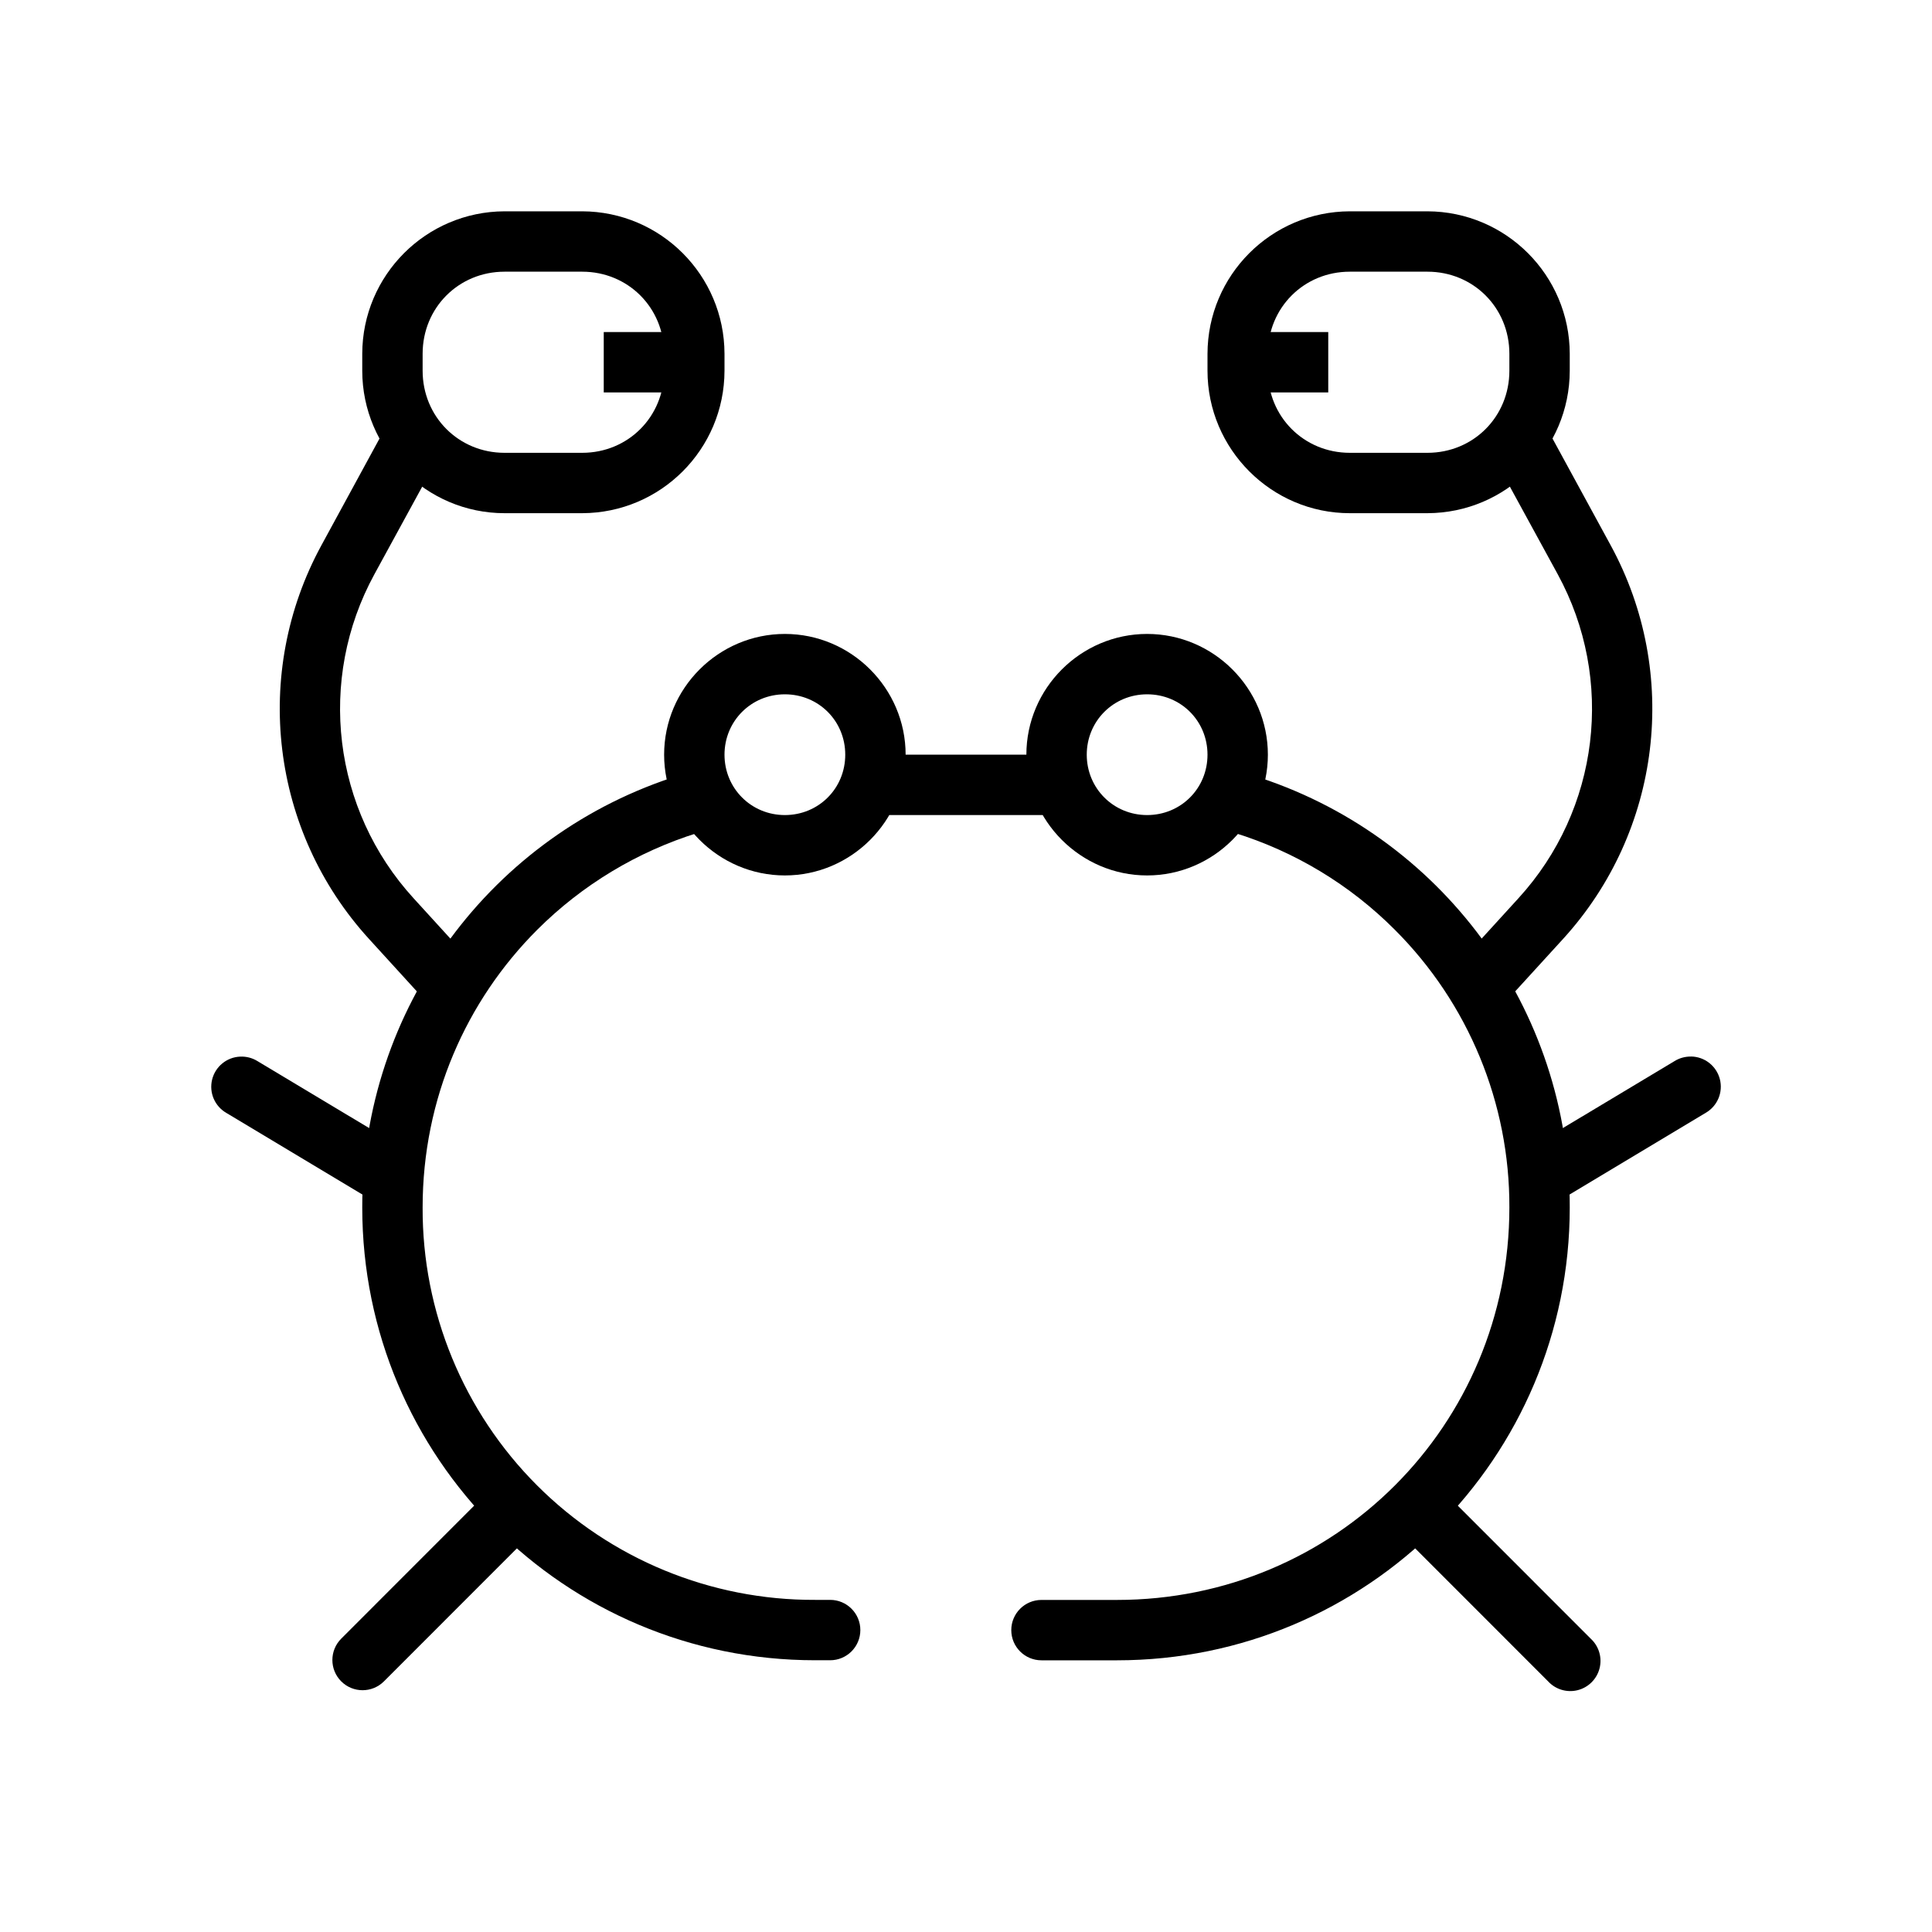
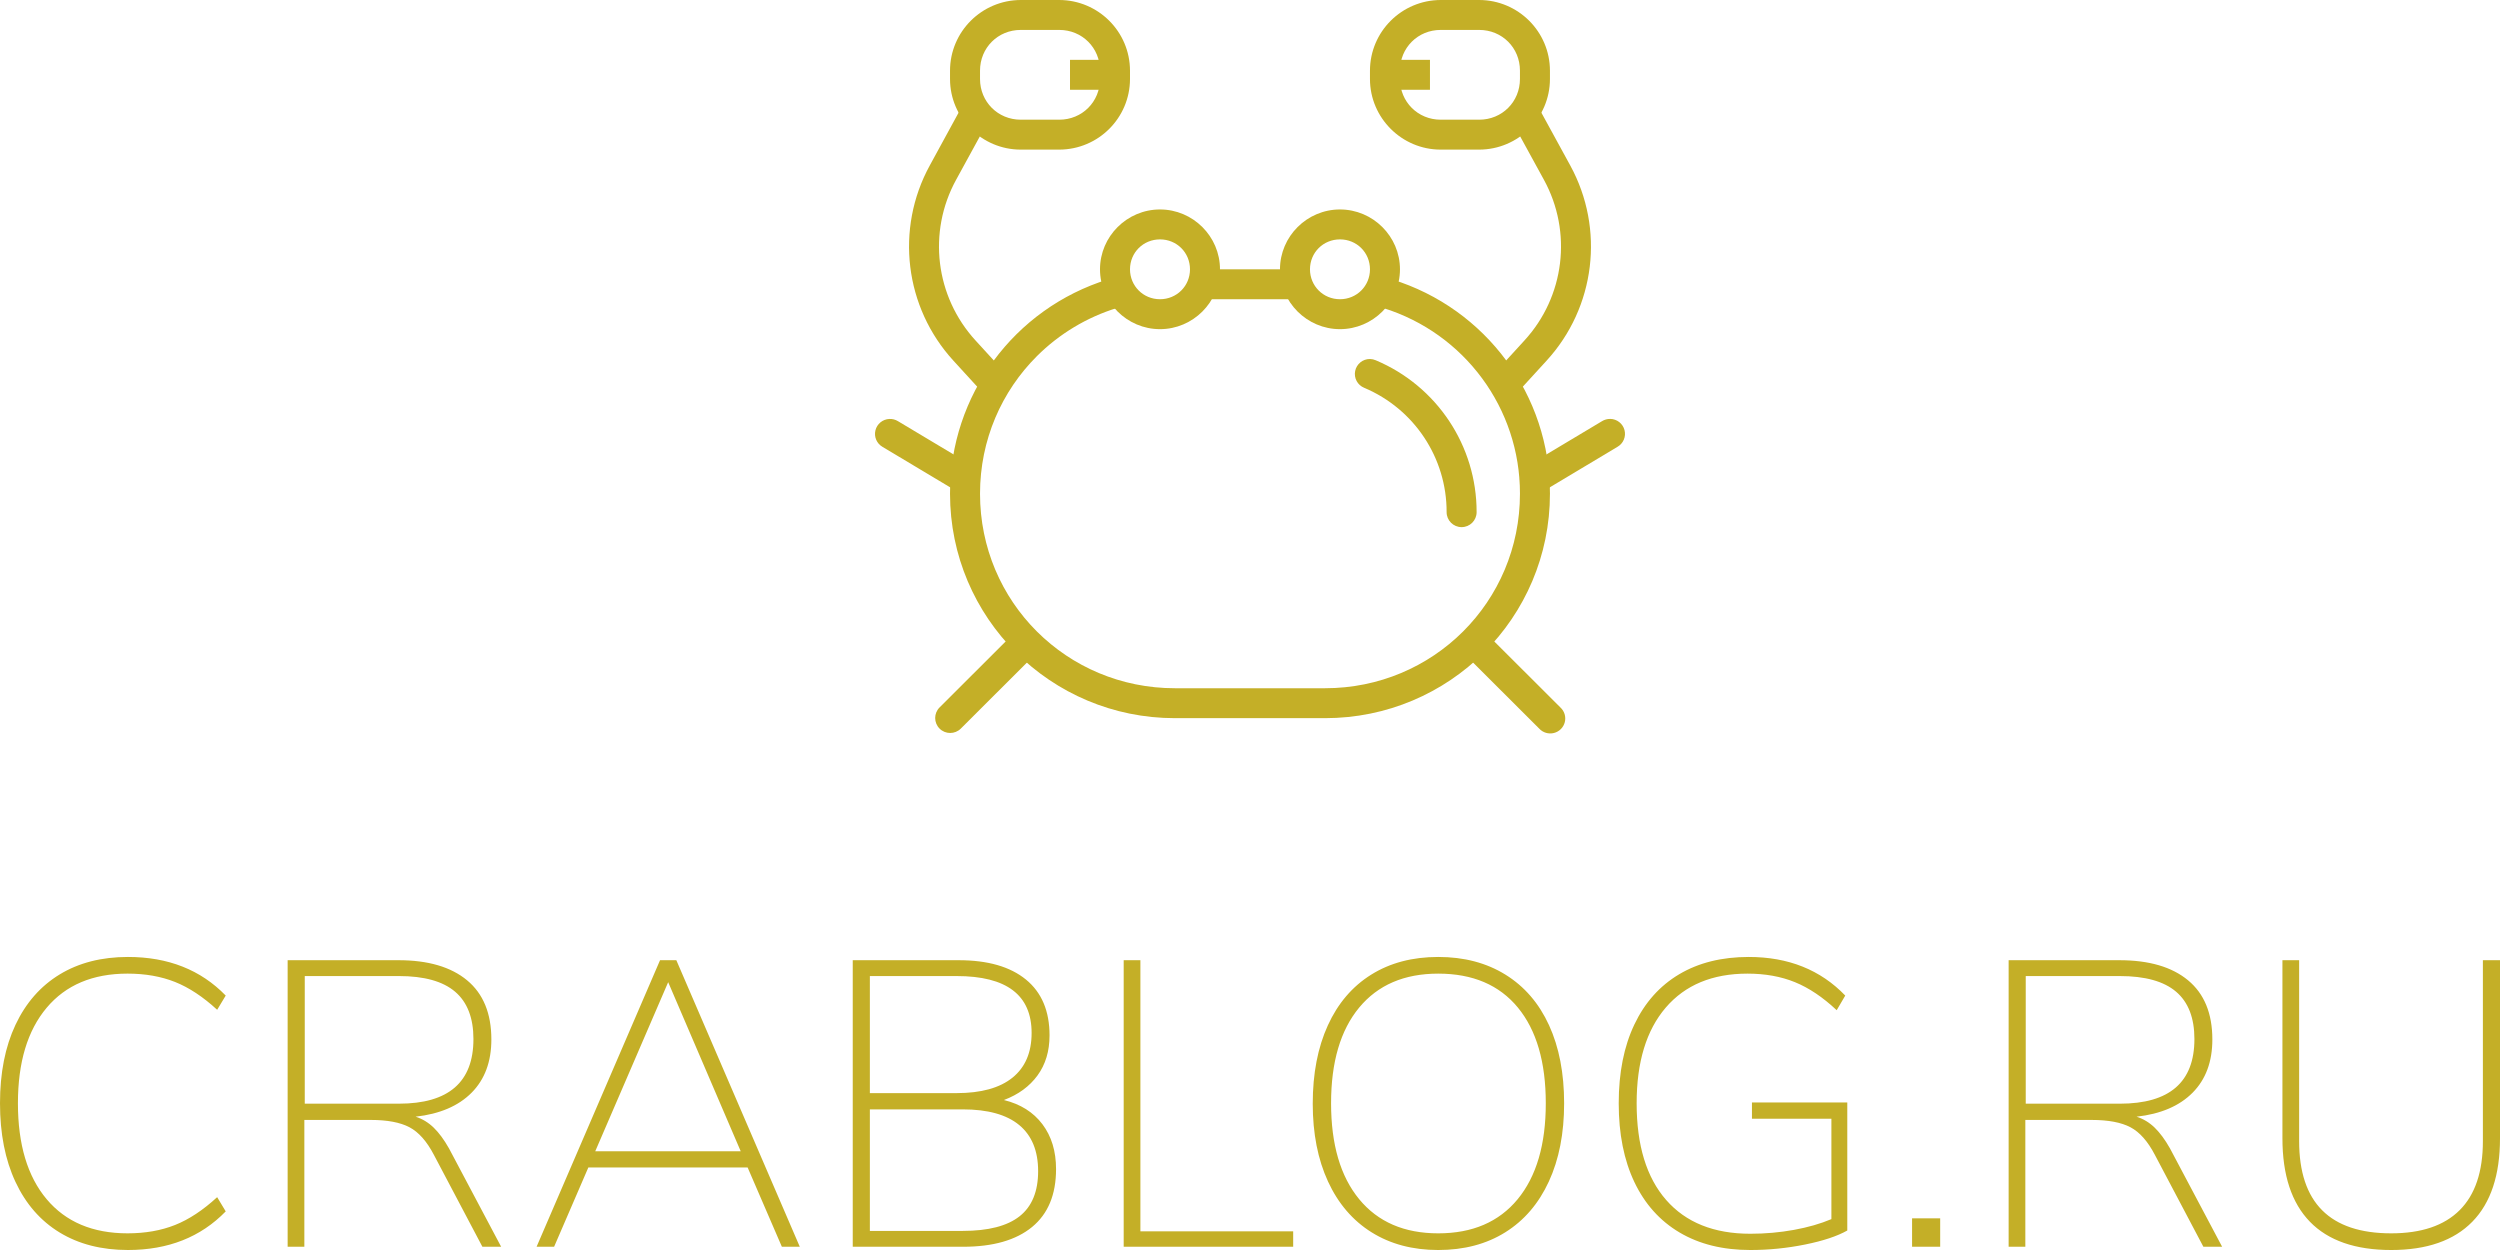
- <svg xmlns="http://www.w3.org/2000/svg" viewBox="0 0 32 32">
-   <path d="M11.398 12.812a.5.5 0 0 0-.132.025A7.49 7.49 0 0 0 6 19.999c0 4.146 3.354 7.5 7.5 7.5h.25a.5.5 0 1 0 0-1h-.25A6.473 6.473 0 0 1 7 20c0-1.805.723-3.425 1.898-4.6a6.491 6.491 0 0 1 2.665-1.607.5.5 0 0 0-.165-.98zm9.188 0a.5.5 0 0 0-.148.98 6.433 6.433 0 0 1 2.664 1.607A6.469 6.469 0 0 1 25 20c0 3.61-2.89 6.5-6.5 6.5h-1.25a.5.5 0 1 0 0 1h1.25c4.146 0 7.5-3.354 7.5-7.5a7.48 7.48 0 0 0-5.266-7.162.5.5 0 0 0-.148-.025z" />
-   <path d="M3.977 17.501a.5.5 0 0 0-.229.932l2.488 1.492a.5.5 0 1 0 .516-.858l-2.488-1.492a.5.5 0 0 0-.287-.074zM23.5 24.5a.5.5 0 0 0-.348.858l2.489 2.49a.5.5 0 1 0 .707-.706l-2.489-2.49a.5.5 0 0 0-.359-.153zm1.94-17.74l-.88.48 1.24 2.27a4.651 4.651 0 0 1-.65 5.368l-.974 1.068.738.674.975-1.068a5.657 5.657 0 0 0 .789-6.52z" fill-rule="evenodd" />
-   <path d="M22.357 3.5A2.365 2.365 0 0 0 20 5.86v.28c0 1.299 1.06 2.36 2.357 2.36h1.286A2.364 2.364 0 0 0 26 6.14v-.28a2.365 2.365 0 0 0-2.357-2.36zm0 1h1.286c.76 0 1.357.597 1.357 1.36v.28c0 .763-.597 1.36-1.357 1.36h-1.286C21.597 7.5 21 6.902 21 6.14v-.28c0-.763.597-1.36 1.357-1.36z" />
-   <path d="M6.56 6.76L5.323 9.033a5.657 5.657 0 0 0 .79 6.52l.974 1.068.738-.674-.974-1.068a4.651 4.651 0 0 1-.65-5.367l1.24-2.272zm1.924 17.741a.5.5 0 0 0-.343.15l-2.489 2.49a.5.5 0 1 0 .707.708l2.489-2.49a.5.5 0 0 0-.364-.858z" fill-rule="evenodd" />
-   <path d="M19 10.5c-1.099 0-2 .9-2 2 0 1.098.901 2 2 2s2-.902 2-2c0-1.1-.901-2-2-2zm0 1c.558 0 1 .44 1 1s-.442 1-1 1-1-.443-1-1 .442-1 1-1zm-6-1c-1.099 0-2 .9-2 2 0 1.098.901 2 2 2s2-.902 2-2c0-1.1-.901-2-2-2zm0 1c.558 0 1 .44 1 1s-.442 1-1 1-1-.443-1-1 .442-1 1-1zm-4.643-8A2.365 2.365 0 0 0 6 5.86v.28C6 7.439 7.06 8.5 8.357 8.5h1.286A2.364 2.364 0 0 0 12 6.14v-.28A2.365 2.365 0 0 0 9.643 3.5zm0 1h1.286c.76 0 1.357.597 1.357 1.36v.28c0 .763-.597 1.36-1.357 1.36H8.357C7.597 7.5 7 6.902 7 6.14v-.28c0-.763.597-1.36 1.357-1.36z" />
-   <path d="M20.5 5.5v1H22v-1zM10 5.5v1h1.5v-1zm4.5 7v1h3v-1zm13.508 5a.5.5 0 0 0-.272.075l-2.488 1.492a.5.5 0 1 0 .516.858l2.488-1.493a.5.5 0 0 0-.244-.933z" fill-rule="evenodd" />
+ <svg xmlns="http://www.w3.org/2000/svg" height="200" width="400">
+   <g fill="#c4af27">
+     <path d="M177.91 44.583a2.4 2.394 0 0 0-.633.12 35.943 35.855 0 0 0-25.273 34.295c0 19.85 16.097 35.908 35.995 35.908h23.997c19.898 0 35.996-16.058 35.996-35.908a35.9 35.812 0 0 0-25.274-34.295 2.4 2.394 0 0 0-1.425 4.572 31.148 31.072 0 0 1 21.9 29.723c0 17.283-13.871 31.12-31.197 31.12H188c-17.326 0-31.196-13.837-31.196-31.12 0-8.642 3.47-16.398 9.11-22.024a31.148 31.072 0 0 1 12.79-7.694 2.4 2.394 0 0 0-.792-4.692z" />
+     <path d="M142.295 67.033a2.4 2.394 0 0 0-1.1 4.462l11.941 7.144a2.403 2.397 0 1 0 2.477-4.108l-11.94-7.144a2.4 2.394 0 0 0-1.378-.354zm93.698 33.51a2.4 2.394 0 0 0-1.67 4.107l11.946 11.922a2.4 2.394 0 1 0 3.393-3.38l-11.946-11.922a2.4 2.394 0 0 0-1.723-.732zm9.311-84.935l-4.224 2.298 5.952 10.868a22.322 22.268 0 0 1-3.12 25.7l-4.675 5.114 3.542 3.227 4.68-5.113a27.15 27.084 0 0 0 3.787-31.216l-5.947-10.873z" fill-rule="evenodd" />
+     <path d="M230.507 0a11.35 11.323 0 0 0-11.312 11.3v1.34c0 6.219 5.088 11.299 11.312 11.299h6.172a11.346 11.318 0 0 0 11.313-11.3V11.3A11.35 11.323 0 0 0 236.679 0zm0 4.788h6.172c3.648 0 6.513 2.853 6.513 6.511v1.34c0 3.654-2.865 6.512-6.513 6.512h-6.172c-3.647 0-6.512-2.863-6.512-6.511V11.3c0-3.654 2.865-6.512 6.512-6.512z" />
+     <path d="M154.691 15.608l-5.936 10.883a27.15 27.084 0 0 0 3.791 31.216l4.675 5.113 3.542-3.227-4.675-5.113a22.322 22.268 0 0 1-3.12-25.696l5.952-10.878-4.224-2.288zm9.234 84.939a2.4 2.394 0 0 0-1.646.718l-11.945 11.922a2.401 2.395 0 1 0 3.393 3.39l11.945-11.922a2.4 2.394 0 0 0-1.747-4.112z" fill-rule="evenodd" />
+     <path d="M214.396 33.514c-5.275 0-9.599 4.31-9.599 9.576 0 5.257 4.324 9.575 9.599 9.575s9.599-4.318 9.599-9.575c0-5.267-4.325-9.576-9.6-9.576zm0 4.788c2.678 0 4.8 2.107 4.8 4.788 0 2.666-2.122 4.787-4.8 4.787s-4.8-2.12-4.8-4.787c0-2.681 2.122-4.788 4.8-4.788zM185.6 33.514c-5.275 0-9.6 4.31-9.6 9.576 0 5.257 4.325 9.575 9.6 9.575s9.598-4.318 9.598-9.575c0-5.267-4.324-9.576-9.598-9.576zm0 4.788c2.678 0 4.799 2.107 4.799 4.788 0 2.666-2.121 4.787-4.8 4.787s-4.799-2.12-4.799-4.787c0-2.681 2.121-4.788 4.8-4.788zM163.316 0a11.35 11.323 0 0 0-11.312 11.3v1.34c0 6.219 5.087 11.299 11.312 11.299h6.172a11.346 11.318 0 0 0 11.312-11.3V11.3A11.35 11.323 0 0 0 169.488 0zm0 4.788h6.172c3.648 0 6.513 2.853 6.513 6.511v1.34c0 3.654-2.865 6.512-6.513 6.512h-6.172c-3.648 0-6.513-2.863-6.513-6.511V11.3c0-3.654 2.865-6.512 6.513-6.512z" />
+     <path d="M221.595 9.575v4.788h7.199V9.575zm-50.394 0v4.788h7.2V9.575zM192.8 43.09v4.787h14.398V43.09z" fill-rule="evenodd" />
+     <g stroke-linecap="round" stroke-linejoin="round">
+       <path d="M257.629 67.028a2.4 2.394 0 0 0-1.306.36l-11.94 7.143a2.403 2.397 0 1 0 2.476 4.108l11.94-7.148a2.4 2.394 0 0 0-1.17-4.467z" fill-rule="evenodd" />
+       <path d="M219.195 57.439a2.4 2.394 0 0 0-.926 4.61 21.583 21.53 0 0 1 13.189 19.898 2.4 2.394 0 1 0 4.8 0 26.392 26.328 0 0 0-16.136-24.303 2.4 2.394 0 0 0-.927-.205z" />
+     </g>
+     <path d="M9.55 197.204c3.064 1.864 6.704 2.796 10.92 2.796 6.431 0 11.646-2.06 15.645-6.178l-1.37-2.276c-2.26 2.081-4.508 3.566-6.746 4.455s-4.77 1.333-7.595 1.333c-5.563 0-9.876-1.821-12.94-5.463s-4.596-8.757-4.596-15.347c0-6.547 1.532-11.64 4.596-15.282s7.377-5.463 12.94-5.463c2.825 0 5.357.444 7.595 1.333s4.487 2.374 6.747 4.455l1.369-2.276c-3.999-4.119-9.214-6.178-15.646-6.178-4.215 0-7.855.932-10.919 2.796s-5.421 4.552-7.073 8.064S0 171.668 0 176.523s.826 9.051 2.477 12.584 4.01 6.232 7.073 8.097zm70.633 2.276l-8.345-15.738c-.782-1.387-1.597-2.493-2.444-3.316s-1.815-1.41-2.901-1.756c3.868-.434 6.856-1.713 8.963-3.837s3.162-4.964 3.162-8.519c0-4.162-1.293-7.316-3.879-9.462s-6.247-3.219-10.984-3.219H46.023v45.847h2.673v-20.29h10.626c2.651 0 4.715.39 6.193 1.17s2.781 2.255 3.911 4.423l7.758 14.697zM63.82 176.589H48.761v-20.42h15.06c4.04 0 7.04.835 8.995 2.504s2.934 4.194 2.934 7.576c0 6.893-3.977 10.34-11.93 10.34zm61.278 22.89h2.868l-19.752-45.846h-2.608L85.854 199.48h2.803l5.476-12.681h25.489zm-29.858-15.28l11.669-27.053 11.604 27.053zm71.545-4.325c-1.456-1.93-3.51-3.22-6.16-3.87 2.303-.866 4.096-2.178 5.378-3.934s1.923-3.89 1.923-6.405c0-3.902-1.26-6.883-3.781-8.942s-6.106-3.089-10.756-3.089h-16.95v45.847h17.667c4.78 0 8.453-1.052 11.017-3.154s3.846-5.192 3.846-9.267c0-2.861-.728-5.257-2.184-7.186zm-27.607-4.975V156.17h13.885c7.996 0 11.995 3.035 11.995 9.105 0 3.121-1.022 5.505-3.064 7.153s-5.02 2.471-8.931 2.471zm23.957 19.704c-1.978 1.561-5.01 2.342-9.094 2.342h-14.863V177.5h14.863c3.998 0 7.008.835 9.028 2.504s3.032 4.13 3.032 7.381-.989 5.658-2.966 7.218zm16.655 4.878h27.119v-2.471h-24.446v-43.376h-2.673zm39.668-2.309c3.02 1.886 6.573 2.829 10.658 2.829 4.129 0 7.704-.943 10.724-2.829s5.345-4.595 6.975-8.129 2.445-7.706 2.445-12.518-.804-8.974-2.412-12.486-3.933-6.21-6.975-8.096-6.628-2.83-10.757-2.83-7.703.944-10.723 2.83-5.335 4.595-6.943 8.128-2.412 7.707-2.412 12.519c0 4.769.815 8.92 2.445 12.453s3.955 6.243 6.975 8.13zm23.37-5.3c-2.998 3.642-7.236 5.463-12.712 5.463-5.432 0-9.648-1.821-12.646-5.463s-4.498-8.757-4.498-15.347 1.499-11.695 4.498-15.315 7.214-5.43 12.646-5.43c5.52 0 9.768 1.81 12.745 5.43s4.465 8.725 4.465 15.315-1.5 11.705-4.498 15.347zm52.738-15.477h-15.254v2.601h12.712v16.063c-1.739.737-3.738 1.311-5.998 1.723s-4.585.618-6.975.618c-5.823 0-10.31-1.8-13.461-5.398s-4.727-8.757-4.727-15.477c0-6.59 1.554-11.695 4.661-15.315s7.465-5.43 13.07-5.43c2.826 0 5.357.455 7.595 1.366s4.466 2.406 6.682 4.487l1.37-2.341c-3.956-4.119-9.106-6.178-15.45-6.178-4.303 0-8.008.921-11.115 2.764s-5.498 4.52-7.171 8.03-2.51 7.718-2.51 12.617.837 9.104 2.51 12.616 4.085 6.2 7.236 8.064c3.15 1.864 6.92 2.796 11.31 2.796 2.955 0 5.878-.293 8.768-.878s5.14-1.333 6.747-2.243zm10.365 18.534v4.552h4.498v-4.552zm49.61 4.552l-8.345-15.738c-.782-1.387-1.597-2.493-2.445-3.316s-1.814-1.41-2.9-1.756c3.867-.434 6.855-1.713 8.963-3.837s3.162-4.964 3.162-8.519c0-4.162-1.293-7.316-3.88-9.462s-6.247-3.219-10.984-3.219h-17.731v45.847h2.673v-20.29h10.626c2.65 0 4.715.39 6.193 1.17s2.78 2.255 3.91 4.423l7.758 14.697zm-16.363-22.891h-15.06v-20.42h15.06c4.041 0 7.04.835 8.996 2.504s2.933 4.194 2.933 7.576c0 6.893-3.976 10.34-11.93 10.34zm30.41 18.891c2.934 3.013 7.269 4.52 13.006 4.52 5.693 0 10.017-1.507 12.972-4.52S400 188.013 400 182.117v-28.484h-2.738v28.939c0 4.899-1.239 8.584-3.716 11.055s-6.127 3.707-10.951 3.707c-9.822 0-14.733-4.92-14.733-14.762v-28.939h-2.673v28.484c0 5.896 1.467 10.35 4.4 13.363z" />
+   </g>
</svg>
